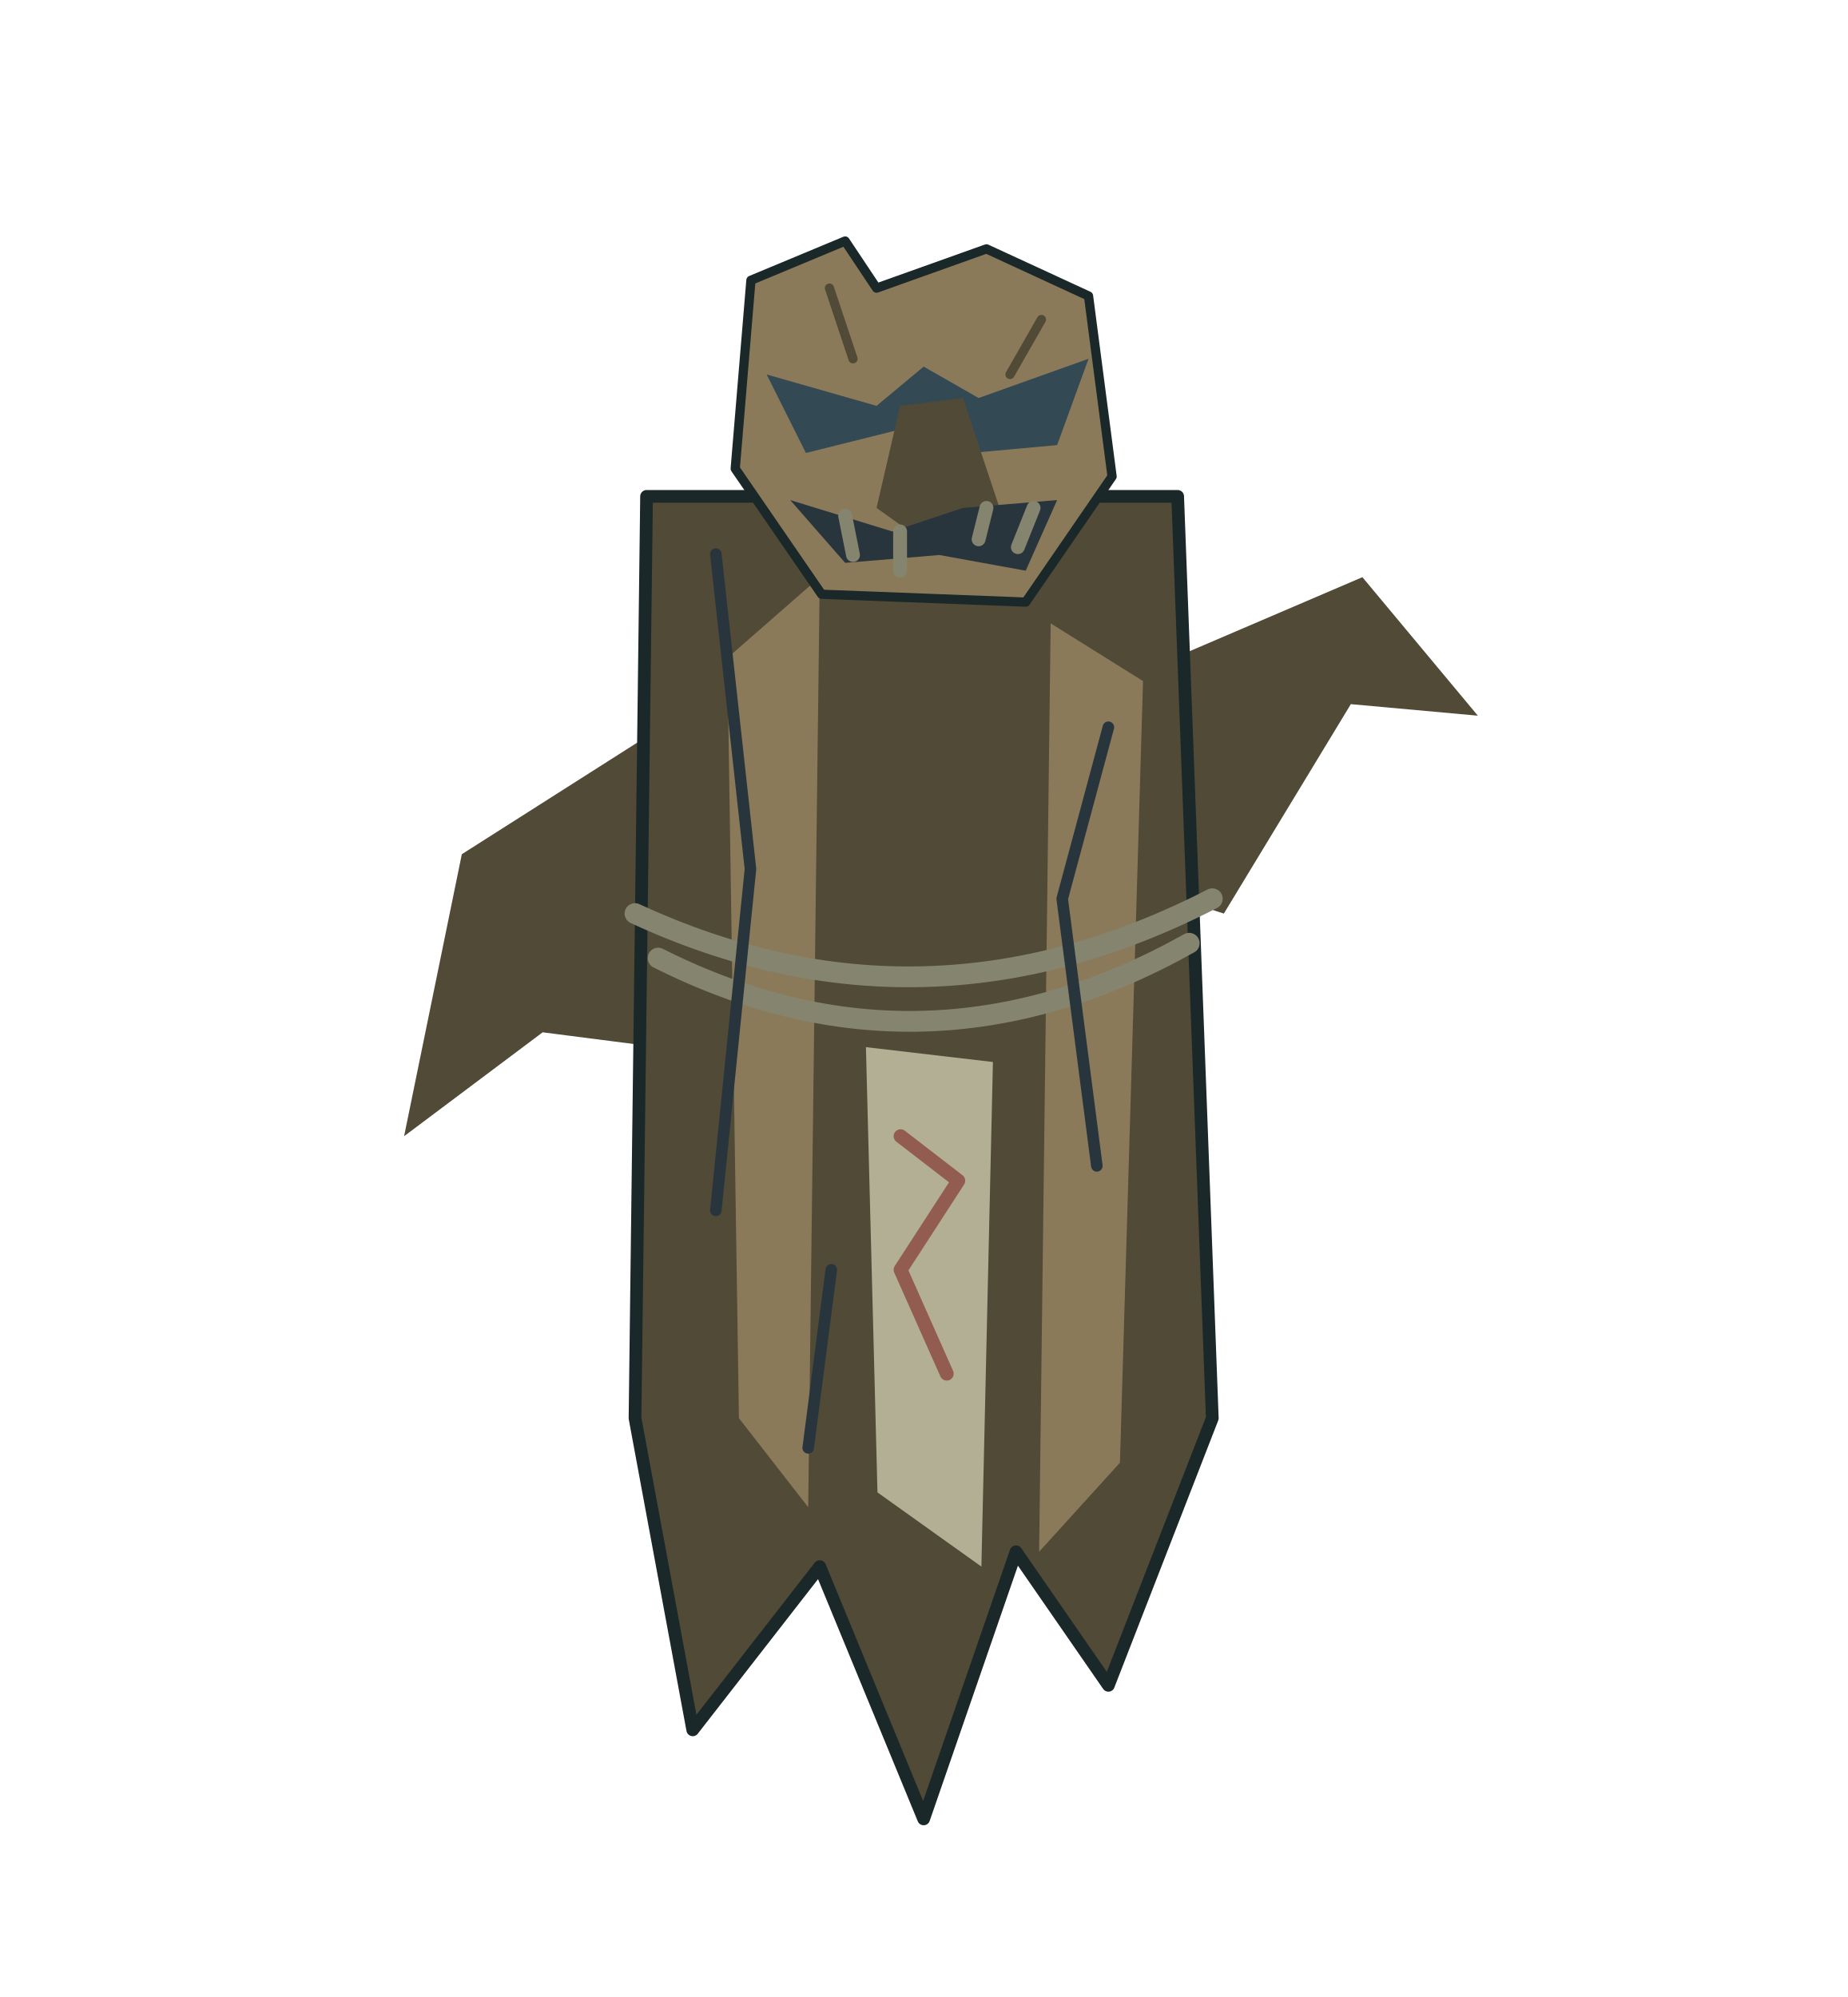
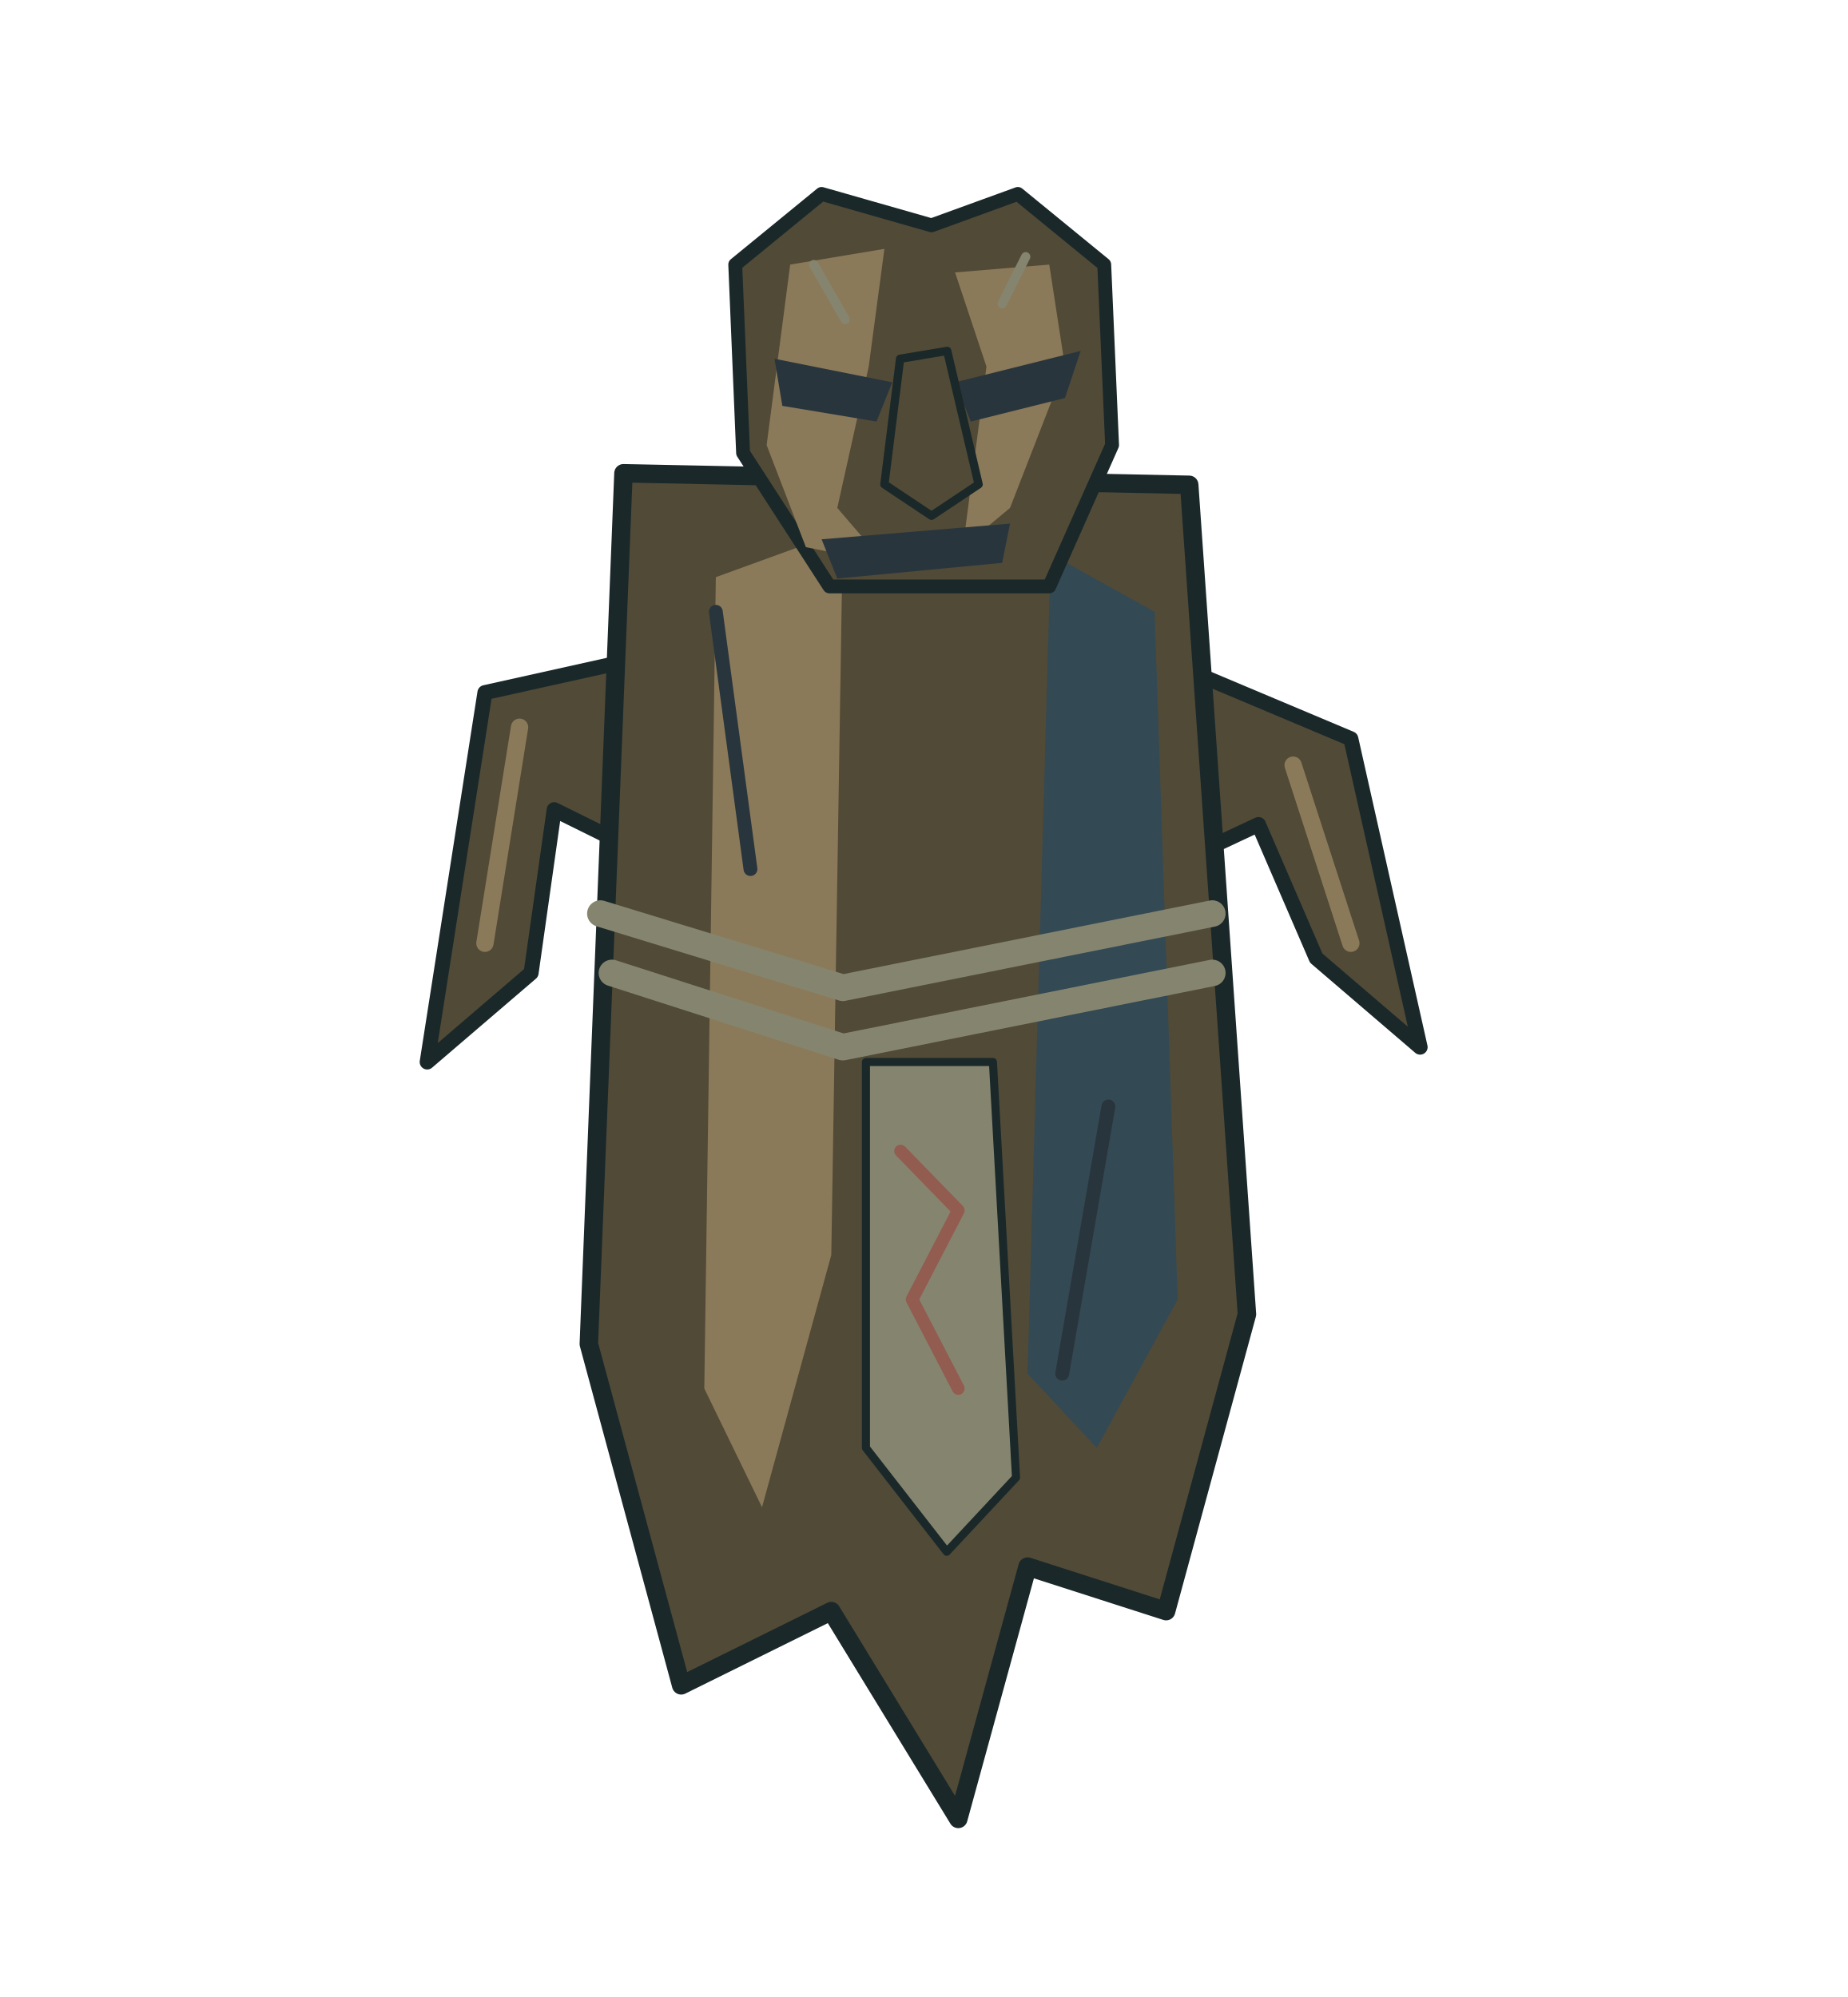
<svg xmlns="http://www.w3.org/2000/svg" viewBox="-80 -155 160 173">
  <g id="root" stroke-linecap="round" stroke-linejoin="round" />
  <g id="mantle" stroke-linecap="round" stroke-linejoin="round">
-     <path d="M-18 -95 L-40 -81 -45 -56.571 -33 -65.571 -23 -64.286 -14 -88.714Z M17 -96 L38 -105 48 -93 37 -94 26 -75.857 14 -79.714Z" fill="#514A37" stroke="none" stroke-width="0.6" />
+     <path d="M-20 -99 L-38 -95 -43 -63 -34 -70.714 -32 -84.857 -19 -78.429Z M18 -99 L37 -91 43 -64.286 34 -72 29 -83.571 18 -78.429Z" fill="#514A37" stroke="#1A282A" stroke-width="1.3" />
+     <path d="M-35 -92 L-38 -73.286 M32 -88.714 L37 -73.286" fill="none" stroke="#8B7A59" stroke-width="1.5" />
  </g>
  <g id="body" stroke-linecap="round" stroke-linejoin="round">
-     <path d="M-24 -112 L22 -112 25 -32.143 16 -9 8 -20.571 0 2.571 -9 -19.286 -20 -5.143 -25 -32.143Z" fill="#514A37" stroke="#1A282A" stroke-width="1.1" />
-     <path d="M-17 -98 L-9 -105 -10 -24.429 -16 -32.143Z M11 -101 L19 -96 17 -28.286 10 -20.571Z" fill="#8B7A59" stroke="none" stroke-width="0.6" />
-     <path d="M-25 -75.857 Q0 -64.286 25 -77.143 M-23 -72 Q0 -60.429 23 -73.286" fill="none" stroke="#85856F" stroke-width="1.8" />
-     <path d="M-5 -64.286 L6 -63 5 -19.286 -4 -25.714Z" fill="#B3AF94" stroke="none" stroke-width="0.6" />
-     <path d="M-2 -56.571 L3 -52.714 -2 -45 2 -36" fill="none" stroke="#925C50" stroke-width="1.2" />
-     <path d="M-18 -107 L-15 -79.714 -18 -50.143 M16 -92 L12 -77.143 15 -54 M-8 -45 L-10 -29.571" fill="none" stroke="#29353D" stroke-width="1" />
+     <path d="M-26 -114 L23 -113 28 -41.143 21 -15.429 9 -19.286 3 2.571 -8 -15.429 -21 -9 -29 -38.571Z" fill="#514A37" stroke="#1A282A" stroke-width="1.6" />
+     <path d="M-18 -105 L-7 -109 -8 -46.286 -14 -24.429 -19 -34.714Z" fill="#8B7A59" stroke="none" stroke-width="0.6" />
+     <path d="M11 -107 L20 -102 22 -42.429 15 -29.571 9 -36Z" fill="#334954" stroke="none" stroke-width="0.6" />
+     <path d="M-28 -75.857 L-7 -69.429 25 -75.857 M-27 -70.714 L-7 -64.286 25 -70.714" fill="none" stroke="#85856F" stroke-width="2.3" />
+     <path d="M-5 -63 L6 -63 8 -27 2 -20.571 -5 -29.571Z" fill="#85856F" stroke="#1A282A" stroke-width="0.7" />
+     <path d="M-2 -55.286 L3 -50.143 -1 -42.429 3 -34.714" fill="none" stroke="#925C50" stroke-width="1.1" />
+     <path d="M-18 -102 L-15 -79.714 M16 -59.143 L12 -36" fill="none" stroke="#29353D" stroke-width="1.2" />
  </g>
  <g id="head" stroke-linecap="round" stroke-linejoin="round">
-     <path d="M-16.32 -114.4 L-14.96 -130.72 -6.8 -134.12 -4.08 -130.04 5.44 -133.44 14.28 -129.36 16.32 -113.72 8.84 -102.84 -8.84 -103.52Z" fill="#8B7A59" stroke="#1A282A" stroke-width="0.8" />
-     <path d="M-13.6 -122.56 L-4.08 -119.84 0 -123.24 4.76 -120.52 14.28 -123.92 11.56 -116.44 4.08 -115.76 -2.04 -117.8 -10.2 -115.76Z" fill="#334954" stroke="none" stroke-width="0.48" />
-     <path d="M-2.04 -119.84 L3.4 -120.52 6.8 -110.32 0.68 -107.6 -4.08 -111Z" fill="#514A37" stroke="none" stroke-width="0.48" />
-     <path d="M-11.56 -111.68 L-2.72 -108.96 3.4 -111 11.56 -111.68 8.84 -105.56 1.36 -106.92 -6.8 -106.24Z" fill="#29353D" stroke="none" stroke-width="0.48" />
-     <path d="M-6.8 -110.32 L-6.12 -106.92 M-2.04 -108.96 L-2.04 -105.56 M5.44 -111 L4.76 -108.28 M9.52 -111 L8.16 -107.6" fill="none" stroke="#85856F" stroke-width="1.2" />
-     <path d="M-8.16 -130.04 L-6.12 -123.92 M10.2 -127.32 L7.48 -122.56" fill="none" stroke="#514A37" stroke-width="0.8" />
+     <path d="M-15.64 -115.76 L-16.32 -132.08 -8.84 -138.2 0.68 -135.48 8.16 -138.2 15.64 -132.08 16.32 -116.44 10.88 -104.2 -8.16 -104.2Z" fill="#514A37" stroke="#1A282A" stroke-width="1.2" />
+     <path d="M-11.56 -132.08 L-3.4 -133.44 -4.76 -123.24 -7.48 -111 -3.4 -106.24 -10.2 -107.6 -13.6 -116.44Z" fill="#8B7A59" stroke="none" stroke-width="0.48" />
+     <path d="M2.72 -131.4 L10.88 -132.08 12.24 -123.24 7.48 -111 3.4 -107.6 5.44 -123.24Z" fill="#8B7A59" stroke="none" stroke-width="0.48" />
+     <path d="M-12.92 -123.92 L-2.72 -121.88 -4.08 -118.48 -12.24 -119.84Z M2.72 -121.88 L13.6 -124.6 12.24 -120.52 4.08 -118.48Z" fill="#29353D" stroke="none" stroke-width="0.48" />
+     <path d="M-2.04 -123.92 L2.04 -124.6 4.76 -113.04 0.68 -110.32 -3.4 -113.04Z" fill="#514A37" stroke="#1A282A" stroke-width="0.72" />
+     <path d="M-8.84 -108.28 L7.48 -109.64 6.8 -106.24 -7.48 -104.88Z" fill="#29353D" stroke="none" stroke-width="0.48" />
+     <path d="M-9.52 -132.08 L-6.8 -127.32 M8.84 -132.76 L6.8 -128.68" fill="none" stroke="#85856F" stroke-width="0.8" />
  </g>
</svg>
